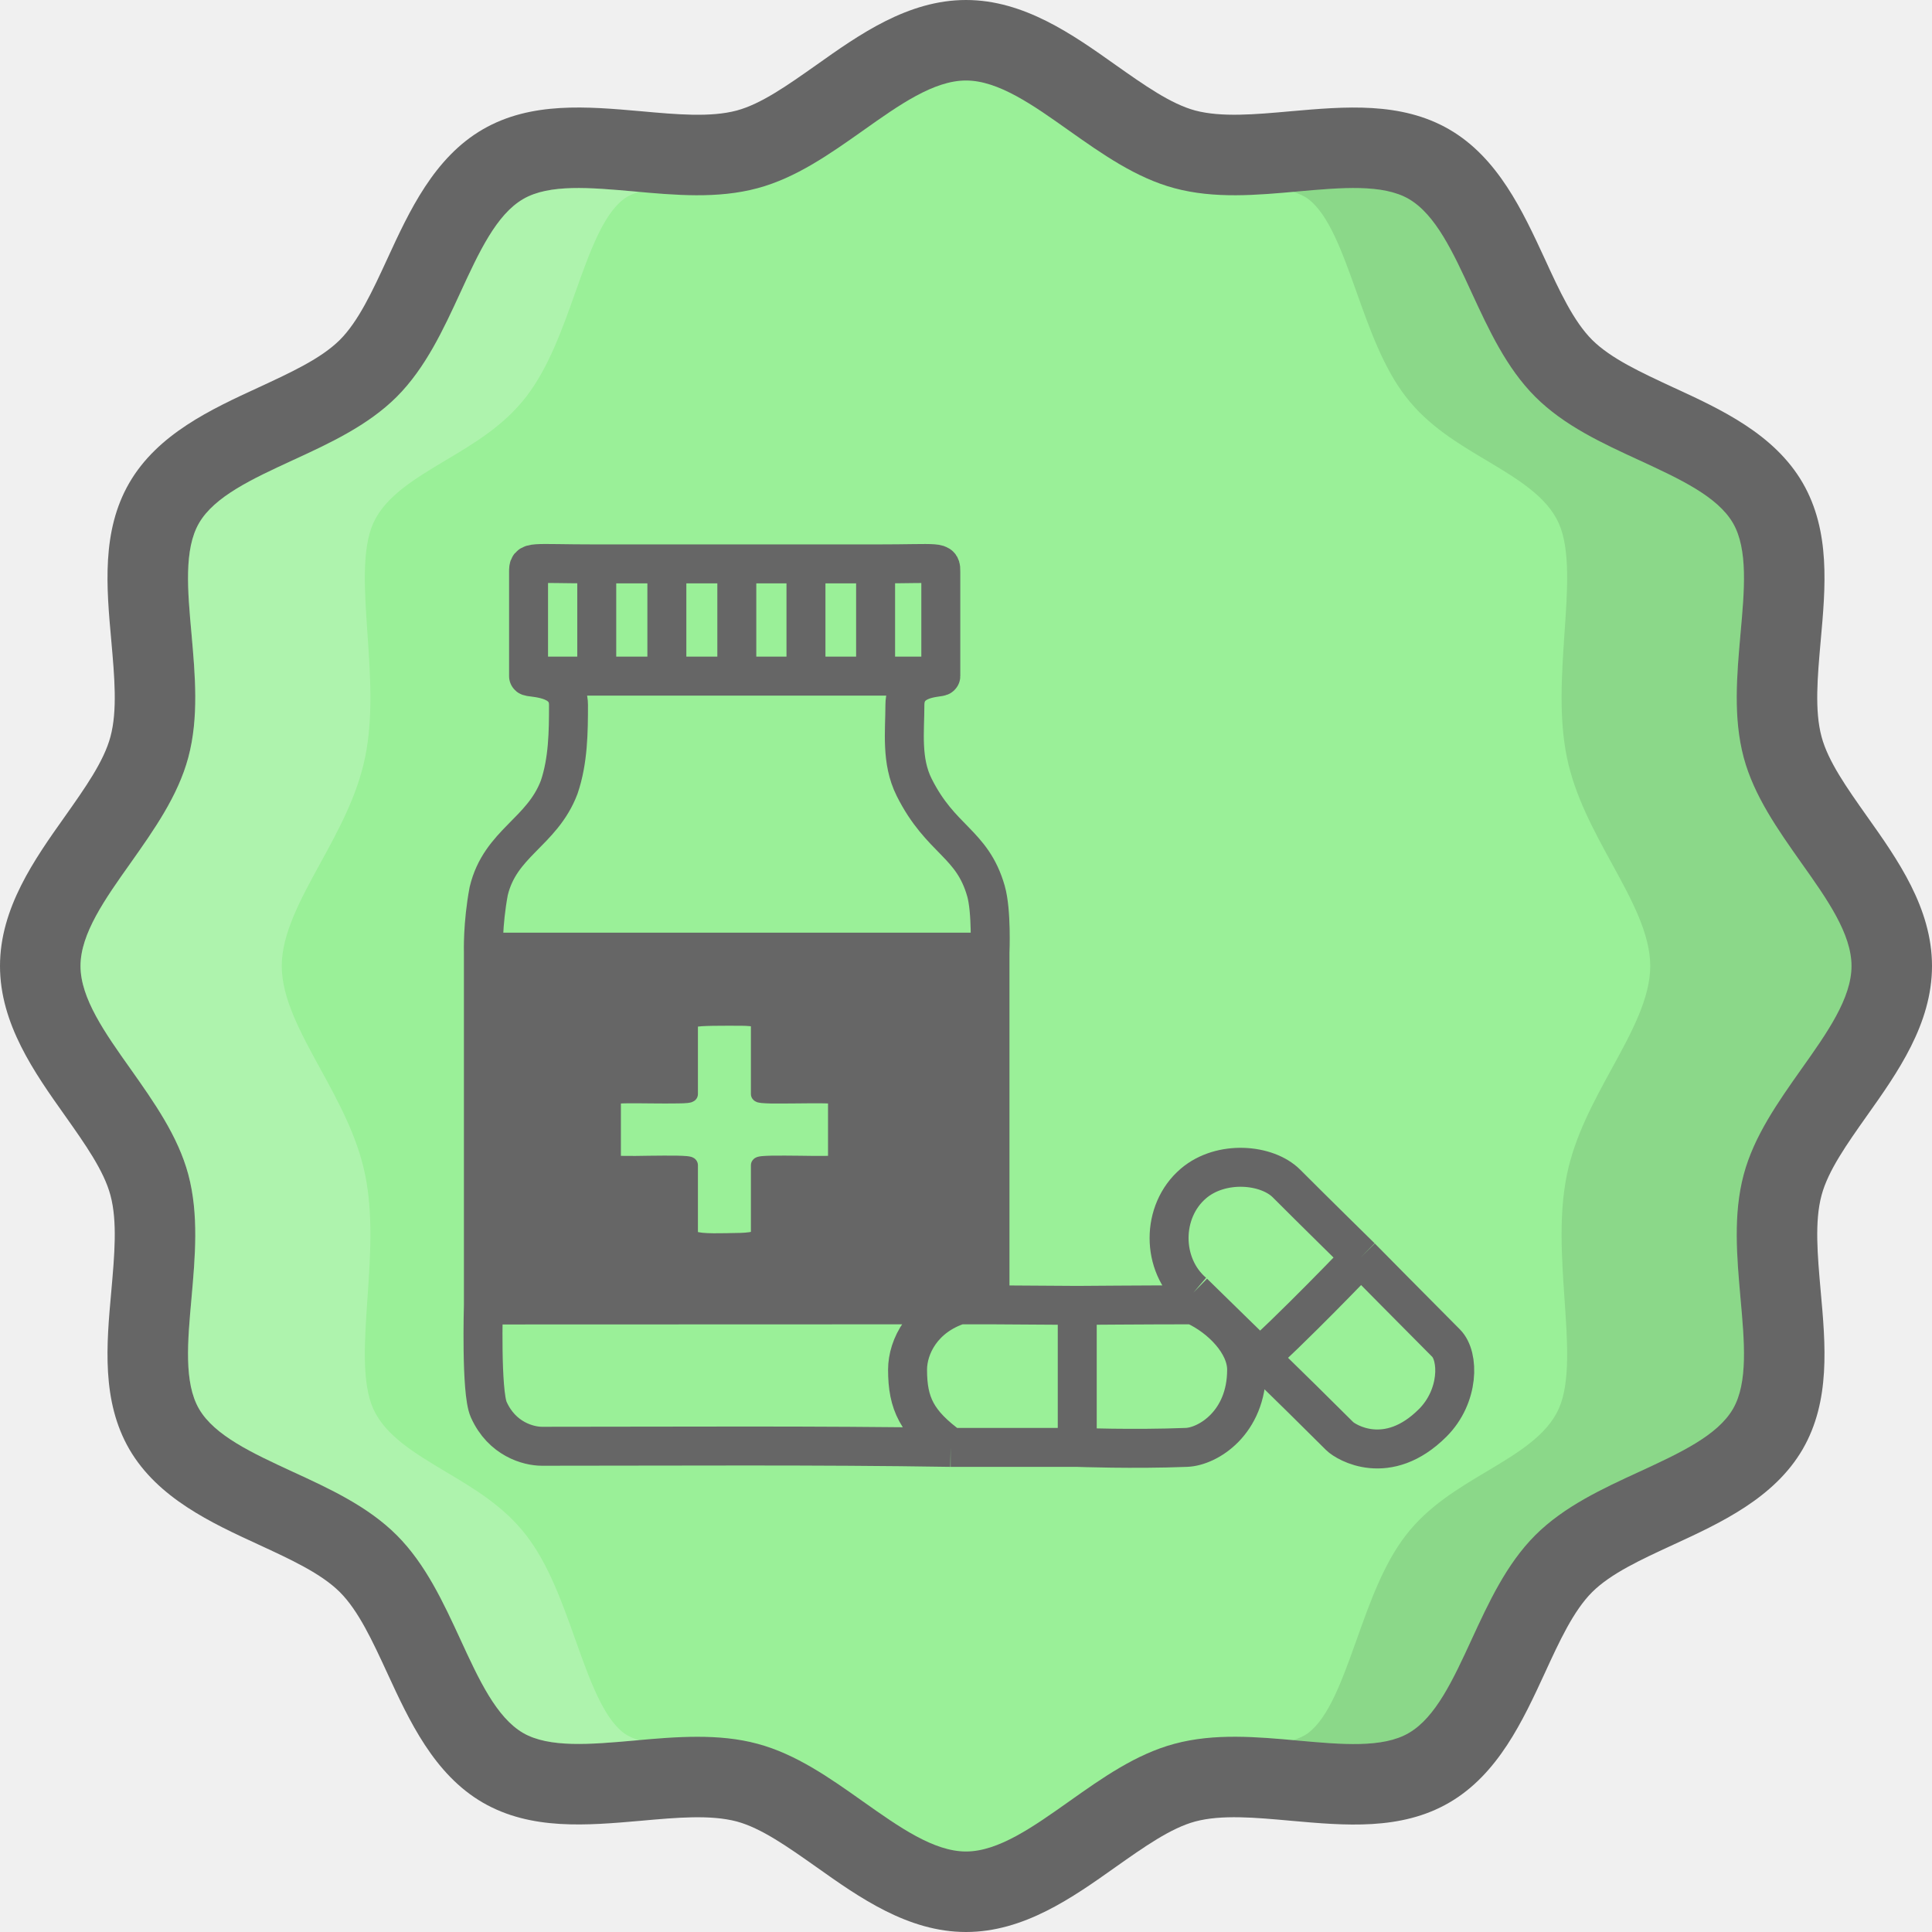
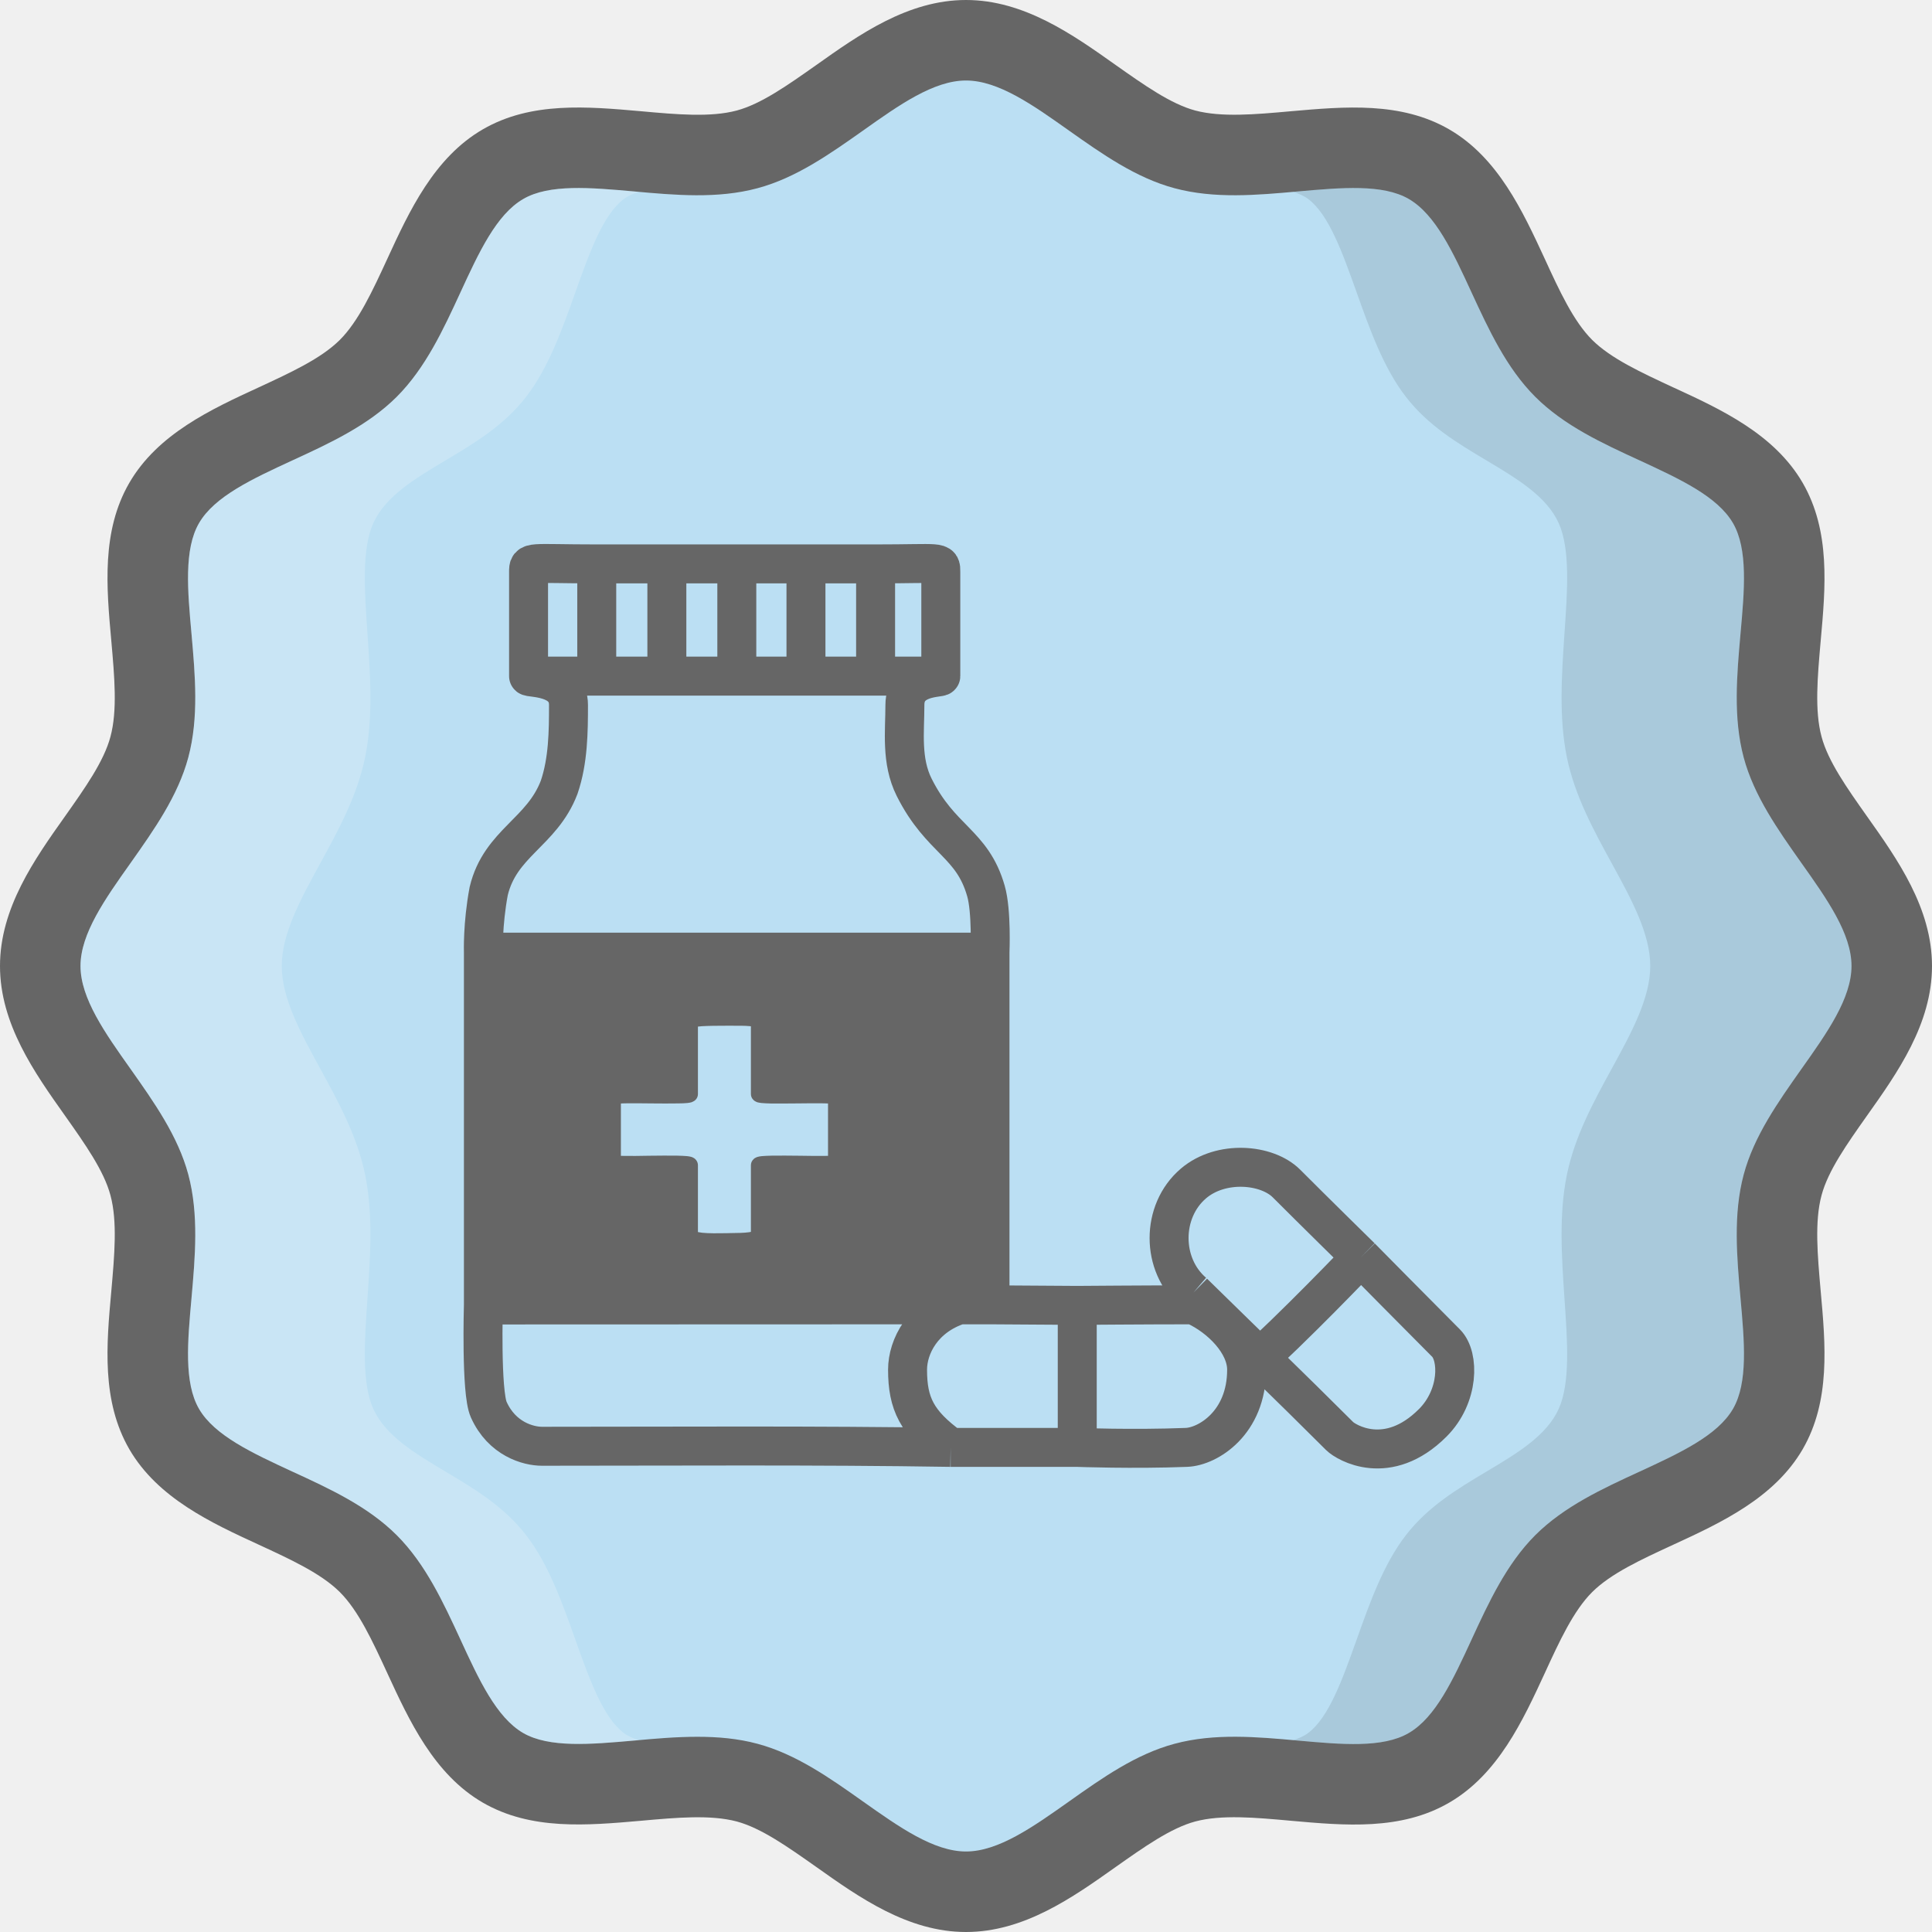
<svg xmlns="http://www.w3.org/2000/svg" width="24" height="24" viewBox="0 0 24 24" fill="none">
  <path d="M23.192 13.86C23.571 13.326 24 12.72 24 12C24 11.28 23.571 10.674 23.192 10.14C22.944 9.789 22.709 9.457 22.628 9.152C22.54 8.826 22.578 8.407 22.617 7.964C22.678 7.292 22.74 6.598 22.394 5.999C22.041 5.39 21.374 5.083 20.785 4.812C20.387 4.627 20.011 4.454 19.778 4.222C19.546 3.99 19.372 3.613 19.189 3.214C18.917 2.626 18.609 1.958 18.002 1.607C17.403 1.261 16.709 1.323 16.035 1.382C15.592 1.422 15.174 1.459 14.848 1.373C14.543 1.291 14.212 1.056 13.86 0.808C13.326 0.429 12.72 0 12 0C11.28 0 10.674 0.429 10.14 0.808C9.788 1.056 9.457 1.291 9.152 1.373C8.825 1.46 8.407 1.422 7.965 1.382C7.294 1.323 6.598 1.26 5.999 1.606C5.391 1.958 5.083 2.625 4.812 3.214C4.628 3.613 4.454 3.99 4.222 4.222C3.989 4.454 3.613 4.627 3.214 4.812C2.626 5.083 1.959 5.39 1.606 5.999C1.26 6.597 1.322 7.292 1.383 7.964C1.422 8.407 1.46 8.826 1.372 9.152C1.291 9.457 1.056 9.789 0.808 10.14C0.429 10.674 0 11.28 0 12C0 12.72 0.429 13.326 0.808 13.86C1.056 14.211 1.291 14.543 1.372 14.848C1.46 15.174 1.422 15.593 1.383 16.036C1.322 16.707 1.26 17.402 1.606 18.002C1.959 18.61 2.626 18.918 3.215 19.189C3.613 19.373 3.989 19.546 4.222 19.778C4.454 20.01 4.628 20.387 4.812 20.786C5.083 21.374 5.391 22.041 5.998 22.393C6.597 22.739 7.291 22.677 7.965 22.618C8.408 22.578 8.826 22.541 9.152 22.627C9.457 22.709 9.788 22.944 10.14 23.192C10.674 23.571 11.28 24 12 24C12.72 24 13.326 23.571 13.86 23.192C14.212 22.944 14.543 22.709 14.848 22.627C15.175 22.54 15.593 22.578 16.035 22.618C16.708 22.678 17.403 22.741 18.001 22.394C18.609 22.042 18.917 21.375 19.189 20.786C19.372 20.387 19.546 20.01 19.778 19.778C20.011 19.546 20.387 19.373 20.786 19.189C21.374 18.918 22.041 18.61 22.394 18.002C22.74 17.403 22.678 16.707 22.617 16.036C22.578 15.593 22.54 15.174 22.628 14.848C22.709 14.543 22.944 14.211 23.192 13.86Z" fill="#666666" />
-   <path d="M22.376 13.282C22.088 13.69 21.789 14.112 21.661 14.59C21.528 15.087 21.576 15.615 21.621 16.125C21.67 16.666 21.716 17.176 21.528 17.501C21.335 17.834 20.865 18.051 20.367 18.281C19.906 18.493 19.43 18.713 19.071 19.071C18.713 19.43 18.493 19.906 18.28 20.368C18.051 20.865 17.834 21.335 17.5 21.528C17.178 21.717 16.666 21.671 16.124 21.622C15.616 21.576 15.087 21.528 14.59 21.662C14.111 21.79 13.69 22.088 13.282 22.377C12.83 22.697 12.401 23 12 23C11.599 23 11.17 22.697 10.718 22.377C10.31 22.088 9.889 21.79 9.41 21.662C9.166 21.596 8.915 21.575 8.663 21.575C8.4 21.575 8.136 21.598 7.875 21.622C7.333 21.67 6.822 21.714 6.499 21.528C6.166 21.334 5.949 20.865 5.72 20.367C5.507 19.906 5.287 19.429 4.929 19.071C4.57 18.712 4.094 18.493 3.633 18.281C3.136 18.051 2.665 17.834 2.472 17.501C2.284 17.176 2.33 16.666 2.379 16.125C2.424 15.615 2.472 15.087 2.339 14.589C2.211 14.112 1.912 13.69 1.624 13.282C1.303 12.83 1 12.401 1 12C1 11.599 1.303 11.17 1.624 10.718C1.912 10.31 2.211 9.888 2.339 9.41C2.472 8.913 2.424 8.385 2.379 7.875C2.33 7.334 2.284 6.824 2.472 6.499C2.665 6.166 3.135 5.949 3.633 5.719C4.094 5.507 4.57 5.287 4.929 4.929C5.287 4.57 5.507 4.094 5.72 3.632C5.949 3.135 6.166 2.665 6.5 2.472C6.823 2.284 7.333 2.33 7.876 2.378C8.385 2.424 8.913 2.472 9.41 2.338C9.889 2.21 10.31 1.912 10.718 1.624C11.17 1.303 11.599 1 12 1C12.401 1 12.83 1.303 13.282 1.624C13.69 1.912 14.111 2.21 14.59 2.338C15.088 2.472 15.614 2.424 16.125 2.378C16.666 2.33 17.177 2.284 17.501 2.472C17.834 2.666 18.051 3.135 18.28 3.633C18.493 4.094 18.713 4.571 19.071 4.929C19.43 5.288 19.906 5.507 20.367 5.719C20.864 5.949 21.335 6.166 21.528 6.499C21.716 6.824 21.67 7.334 21.621 7.875C21.576 8.385 21.528 8.913 21.661 9.411C21.789 9.888 22.088 10.31 22.376 10.718C22.697 11.17 23 11.599 23 12C23 12.401 22.697 12.83 22.376 13.282Z" fill="#9AF098" />
+   <path d="M22.376 13.282C22.088 13.69 21.789 14.112 21.661 14.59C21.528 15.087 21.576 15.615 21.621 16.125C21.67 16.666 21.716 17.176 21.528 17.501C21.335 17.834 20.865 18.051 20.367 18.281C19.906 18.493 19.43 18.713 19.071 19.071C18.713 19.43 18.493 19.906 18.28 20.368C18.051 20.865 17.834 21.335 17.5 21.528C17.178 21.717 16.666 21.671 16.124 21.622C15.616 21.576 15.087 21.528 14.59 21.662C14.111 21.79 13.69 22.088 13.282 22.377C12.83 22.697 12.401 23 12 23C11.599 23 11.17 22.697 10.718 22.377C10.31 22.088 9.889 21.79 9.41 21.662C9.166 21.596 8.915 21.575 8.663 21.575C8.4 21.575 8.136 21.598 7.875 21.622C7.333 21.67 6.822 21.714 6.499 21.528C6.166 21.334 5.949 20.865 5.72 20.367C5.507 19.906 5.287 19.429 4.929 19.071C4.57 18.712 4.094 18.493 3.633 18.281C3.136 18.051 2.665 17.834 2.472 17.501C2.284 17.176 2.33 16.666 2.379 16.125C2.424 15.615 2.472 15.087 2.339 14.589C2.211 14.112 1.912 13.69 1.624 13.282C1.303 12.83 1 12.401 1 12C1 11.599 1.303 11.17 1.624 10.718C1.912 10.31 2.211 9.888 2.339 9.41C2.472 8.913 2.424 8.385 2.379 7.875C2.33 7.334 2.284 6.824 2.472 6.499C2.665 6.166 3.135 5.949 3.633 5.719C4.094 5.507 4.57 5.287 4.929 4.929C5.287 4.57 5.507 4.094 5.72 3.632C5.949 3.135 6.166 2.665 6.5 2.472C6.823 2.284 7.333 2.33 7.876 2.378C8.385 2.424 8.913 2.472 9.41 2.338C9.889 2.21 10.31 1.912 10.718 1.624C11.17 1.303 11.599 1 12 1C12.401 1 12.83 1.303 13.282 1.624C13.69 1.912 14.111 2.21 14.59 2.338C15.088 2.472 15.614 2.424 16.125 2.378C16.666 2.33 17.177 2.284 17.501 2.472C17.834 2.666 18.051 3.135 18.28 3.633C18.493 4.094 18.713 4.571 19.071 4.929C19.43 5.288 19.906 5.507 20.367 5.719C20.864 5.949 21.335 6.166 21.528 6.499C21.716 6.824 21.67 7.334 21.621 7.875C21.576 8.385 21.528 8.913 21.661 9.411C21.789 9.888 22.088 10.31 22.376 10.718C22.697 11.17 23 11.599 23 12C23 12.401 22.697 12.83 22.376 13.282Z" fill="#BBDFF3" />
  <path opacity="0.2" d="M7.749 21.528C7.492 21.334 7.324 20.865 7.147 20.367C6.983 19.906 6.813 19.429 6.536 19.071C6.259 18.712 5.891 18.493 5.534 18.281C5.15 18.051 4.787 17.834 4.637 17.501C4.492 17.176 4.528 16.666 4.565 16.125C4.6 15.615 4.637 15.087 4.535 14.589C4.436 14.112 4.205 13.69 3.982 13.282C3.734 12.83 3.5 12.401 3.5 12C3.5 11.599 3.734 11.17 3.982 10.718C4.205 10.31 4.436 9.888 4.535 9.41C4.637 8.913 4.6 8.385 4.565 7.875C4.528 7.334 4.492 6.824 4.637 6.499C4.787 6.166 5.15 5.949 5.534 5.719C5.891 5.507 6.259 5.287 6.536 4.929C6.813 4.57 6.983 4.094 7.147 3.632C7.324 3.135 7.492 2.665 7.75 2.472C7.805 2.43 7.869 2.405 7.936 2.383C7.916 2.382 7.896 2.38 7.876 2.378C7.333 2.33 6.823 2.284 6.5 2.472C6.166 2.665 5.949 3.135 5.72 3.632C5.507 4.094 5.287 4.57 4.929 4.929C4.57 5.287 4.094 5.507 3.633 5.719C3.135 5.949 2.665 6.166 2.472 6.499C2.284 6.824 2.33 7.334 2.379 7.875C2.424 8.385 2.472 8.913 2.339 9.41C2.211 9.888 1.912 10.31 1.624 10.718C1.303 11.17 1 11.599 1 12C1 12.401 1.303 12.83 1.624 13.282C1.912 13.69 2.211 14.112 2.339 14.589C2.472 15.087 2.424 15.615 2.379 16.125C2.33 16.666 2.284 17.176 2.472 17.501C2.665 17.834 3.136 18.051 3.633 18.281C4.094 18.493 4.57 18.712 4.929 19.071C5.287 19.429 5.507 19.906 5.72 20.367C5.949 20.865 6.166 21.334 6.499 21.528C6.822 21.714 7.333 21.67 7.875 21.622C7.897 21.62 7.919 21.62 7.94 21.618C7.871 21.597 7.805 21.57 7.749 21.528Z" fill="white" />
  <path opacity="0.1" d="M22.376 13.282C22.697 12.83 23 12.401 23 12C23 11.599 22.697 11.17 22.376 10.718C22.088 10.31 21.789 9.888 21.661 9.411C21.528 8.913 21.576 8.385 21.621 7.875C21.67 7.334 21.716 6.824 21.528 6.499C21.335 6.166 20.864 5.949 20.367 5.719C19.906 5.507 19.43 5.288 19.071 4.929C18.713 4.571 18.493 4.094 18.28 3.633C18.051 3.135 17.834 2.666 17.501 2.472C17.177 2.284 16.666 2.33 16.125 2.378C16.105 2.38 16.084 2.382 16.064 2.383C16.131 2.405 16.196 2.431 16.251 2.472C16.508 2.666 16.675 3.135 16.853 3.633C17.017 4.094 17.187 4.571 17.464 4.929C17.741 5.288 18.109 5.507 18.465 5.719C18.849 5.949 19.213 6.166 19.363 6.499C19.508 6.824 19.472 7.334 19.434 7.875C19.4 8.385 19.363 8.913 19.465 9.411C19.564 9.888 19.795 10.31 20.018 10.718C20.266 11.17 20.5 11.599 20.5 12C20.5 12.401 20.266 12.83 20.018 13.282C19.795 13.69 19.564 14.112 19.465 14.59C19.363 15.087 19.4 15.615 19.434 16.125C19.472 16.666 19.508 17.176 19.363 17.501C19.213 17.834 18.85 18.051 18.465 18.281C18.109 18.493 17.741 18.713 17.464 19.071C17.187 19.43 17.017 19.906 16.853 20.368C16.675 20.865 16.508 21.335 16.25 21.528C16.195 21.57 16.131 21.595 16.064 21.617C16.084 21.618 16.104 21.62 16.124 21.622C16.666 21.671 17.178 21.717 17.5 21.528C17.834 21.335 18.051 20.865 18.28 20.368C18.493 19.906 18.713 19.43 19.071 19.071C19.43 18.713 19.906 18.493 20.367 18.281C20.865 18.051 21.335 17.834 21.528 17.501C21.716 17.176 21.67 16.666 21.621 16.125C21.576 15.615 21.528 15.087 21.661 14.59C21.789 14.112 22.088 13.69 22.376 13.282Z" fill="#010101" />
-   <path d="M6.566 7.105C6.566 6.965 6.566 7.005 7.413 7.005H8.284H9.153H10.012H10.877C11.703 7.005 11.687 6.966 11.687 7.105V8.399C11.687 8.426 11.241 8.391 11.241 8.756C11.241 9.087 11.191 9.45 11.356 9.78C11.687 10.441 12.077 10.47 12.248 11.069C12.32 11.319 12.298 11.828 12.298 11.828V13.711V15.679V16.209L13.382 16.216C13.382 16.216 14.244 16.209 14.825 16.209L14.825 16.057C14.422 15.713 14.422 15.046 14.825 14.702C15.168 14.409 15.738 14.459 15.981 14.702C16.311 15.033 16.906 15.617 16.906 15.617C16.906 15.617 17.633 16.354 17.963 16.684C18.128 16.849 18.128 17.345 17.798 17.675C17.237 18.236 16.718 17.916 16.642 17.84C16.272 17.471 15.97 17.175 15.651 16.864C15.594 16.917 15.539 16.967 15.486 17.015C15.486 17.675 15.006 17.97 14.738 17.98C14.077 18.006 13.382 17.98 13.382 17.98H11.809C10.158 17.953 8.383 17.966 6.732 17.966C6.566 17.966 6.236 17.879 6.071 17.51C5.973 17.292 6.005 16.211 6.005 16.211L6.005 11.828C6.005 11.828 5.993 11.485 6.071 11.069C6.215 10.471 6.732 10.342 6.946 9.78C7.059 9.449 7.062 9.087 7.062 8.756C7.062 8.39 6.566 8.426 6.566 8.399V7.105Z" fill="#9AF098" />
+   <path d="M6.566 7.105C6.566 6.965 6.566 7.005 7.413 7.005H8.284H9.153H10.012H10.877C11.703 7.005 11.687 6.966 11.687 7.105V8.399C11.687 8.426 11.241 8.391 11.241 8.756C11.241 9.087 11.191 9.45 11.356 9.78C11.687 10.441 12.077 10.47 12.248 11.069C12.32 11.319 12.298 11.828 12.298 11.828V13.711V15.679V16.209L13.382 16.216C13.382 16.216 14.244 16.209 14.825 16.209L14.825 16.057C14.422 15.713 14.422 15.046 14.825 14.702C15.168 14.409 15.738 14.459 15.981 14.702C16.311 15.033 16.906 15.617 16.906 15.617C16.906 15.617 17.633 16.354 17.963 16.684C18.128 16.849 18.128 17.345 17.798 17.675C17.237 18.236 16.718 17.916 16.642 17.84C16.272 17.471 15.97 17.175 15.651 16.864C15.594 16.917 15.539 16.967 15.486 17.015C15.486 17.675 15.006 17.97 14.738 17.98C14.077 18.006 13.382 17.98 13.382 17.98H11.809C10.158 17.953 8.383 17.966 6.732 17.966C6.566 17.966 6.236 17.879 6.071 17.51C5.973 17.292 6.005 16.211 6.005 16.211L6.005 11.828C6.005 11.828 5.993 11.485 6.071 11.069C6.215 10.471 6.732 10.342 6.946 9.78C7.059 9.449 7.062 9.087 7.062 8.756C7.062 8.39 6.566 8.426 6.566 8.399V7.105Z" fill="#BBDFF3" />
  <path d="M7.413 7.005C6.566 7.005 6.566 6.965 6.566 7.105C6.566 7.6 6.566 7.904 6.566 8.399M7.413 7.005C7.735 7.005 8.284 7.005 8.284 7.005M7.413 7.005C7.413 7.56 7.413 8.399 7.413 8.399M8.284 7.005H9.153M8.284 7.005V8.399M9.153 7.005H10.012M9.153 7.005V8.399M10.012 7.005C10.012 7.005 10.555 7.005 10.877 7.005M10.012 7.005V8.399M10.877 7.005C11.703 7.005 11.687 6.966 11.687 7.105C11.687 7.6 11.687 7.904 11.687 8.399M10.877 7.005C10.877 7.543 10.877 8.399 10.877 8.399M11.687 8.399C11.371 8.399 10.877 8.399 10.877 8.399M11.687 8.399C11.687 8.426 11.241 8.391 11.241 8.756C11.241 9.087 11.191 9.45 11.356 9.78C11.687 10.441 12.077 10.47 12.248 11.069C12.32 11.319 12.298 11.828 12.298 11.828M10.877 8.399H10.012M10.012 8.399H9.153M9.153 8.399H8.284M8.284 8.399H7.413M7.413 8.399C7.413 8.399 6.897 8.399 6.566 8.399M6.566 8.399C6.566 8.426 7.062 8.39 7.062 8.756C7.062 9.087 7.059 9.449 6.946 9.78C6.732 10.342 6.215 10.471 6.071 11.069C5.993 11.485 6.005 11.828 6.005 11.828M11.809 17.98C10.158 17.953 8.383 17.966 6.732 17.966C6.566 17.966 6.236 17.879 6.071 17.51C5.973 17.292 6.005 16.211 6.005 16.211M11.809 17.98C11.389 17.675 11.274 17.436 11.274 17.015C11.274 16.726 11.465 16.354 11.918 16.209M11.809 17.98C11.975 17.98 13.382 17.98 13.382 17.98M11.918 16.209C9.651 16.209 6.005 16.211 6.005 16.211M11.918 16.209C12.01 16.209 12.298 16.209 12.298 16.209M14.825 16.209C14.244 16.209 13.382 16.216 13.382 16.216M14.825 16.209C14.83 16.211 14.835 16.213 14.84 16.216C15.165 16.364 15.486 16.689 15.486 17.015M14.825 16.209C14.825 16.181 14.825 16.084 14.825 16.057M15.486 17.015C15.486 17.675 15.006 17.97 14.738 17.98C14.077 18.006 13.382 17.98 13.382 17.98M15.486 17.015C16.066 16.499 16.906 15.617 16.906 15.617M13.382 17.98V16.216M13.382 16.216L12.298 16.209M16.906 15.617C16.906 15.617 16.311 15.033 15.981 14.702C15.738 14.459 15.168 14.409 14.825 14.702C14.422 15.046 14.422 15.713 14.825 16.057M16.906 15.617C16.906 15.617 17.633 16.354 17.963 16.684C18.128 16.849 18.128 17.345 17.798 17.675C17.237 18.236 16.718 17.916 16.642 17.84C15.981 17.18 15.534 16.753 14.825 16.057M6.005 16.211L6.005 11.828M6.005 11.828H12.298M12.298 11.828V13.711V15.679V16.209" stroke="#666666" stroke-width="0.484" />
  <path fill-rule="evenodd" clip-rule="evenodd" d="M6.004 11.827L12.298 11.827V16.207H6L6.004 11.827ZM9.429 12.688V13.59C9.429 13.611 9.668 13.609 9.908 13.606C10.147 13.604 10.387 13.601 10.387 13.623V14.445C10.387 14.464 10.165 14.461 9.935 14.458C9.687 14.455 9.429 14.452 9.429 14.476V15.348C9.429 15.414 9.257 15.416 9.067 15.419C9.055 15.419 9.042 15.419 9.03 15.42C8.805 15.423 8.57 15.425 8.57 15.347V14.476C8.57 14.452 8.312 14.455 8.063 14.458C7.833 14.461 7.612 14.464 7.612 14.445V13.623C7.612 13.601 7.851 13.604 8.091 13.606C8.33 13.608 8.57 13.611 8.57 13.59V12.688C8.57 12.643 8.798 12.642 9.019 12.642L9.026 12.642C9.042 12.641 9.057 12.641 9.073 12.641C9.26 12.64 9.429 12.64 9.429 12.688Z" fill="#666666" />
-   <path d="M12.298 11.827H12.399V11.726L12.298 11.726L12.298 11.827ZM6.004 11.827L6.004 11.726L5.903 11.726L5.903 11.827L6.004 11.827ZM12.298 16.207V16.308H12.399V16.207H12.298ZM6 16.207L5.899 16.207L5.899 16.308H6V16.207ZM9.908 13.606L9.907 13.505L9.908 13.606ZM9.935 14.458L9.937 14.357L9.937 14.357L9.935 14.458ZM9.429 15.348L9.328 15.348L9.328 15.348L9.429 15.348ZM9.067 15.419L9.066 15.318L9.066 15.318L9.067 15.419ZM9.03 15.42L9.028 15.319L9.028 15.319L9.03 15.42ZM8.063 14.458L8.065 14.559L8.065 14.559L8.063 14.458ZM7.612 14.445H7.511L7.511 14.446L7.612 14.445ZM8.091 13.606L8.09 13.707L8.091 13.606ZM9.019 12.642L9.019 12.742L9.019 12.742L9.019 12.642ZM9.026 12.642L9.026 12.742L9.026 12.742L9.026 12.642ZM9.073 12.641L9.073 12.541L9.073 12.541L9.073 12.641ZM12.298 11.726L6.004 11.726L6.004 11.928L12.298 11.928L12.298 11.726ZM12.399 16.207V11.827H12.197V16.207H12.399ZM6 16.308H12.298V16.106H6V16.308ZM5.903 11.827L5.899 16.207L6.101 16.207L6.105 11.827L5.903 11.827ZM9.529 13.59V12.688H9.328V13.59H9.529ZM9.907 13.505C9.786 13.507 9.668 13.508 9.58 13.506C9.536 13.505 9.502 13.504 9.48 13.502C9.469 13.5 9.465 13.499 9.467 13.5C9.467 13.5 9.469 13.501 9.472 13.502C9.475 13.503 9.48 13.505 9.486 13.508C9.493 13.513 9.529 13.539 9.529 13.59H9.328C9.328 13.643 9.366 13.671 9.377 13.678C9.391 13.687 9.405 13.692 9.412 13.694C9.428 13.698 9.445 13.7 9.459 13.702C9.49 13.705 9.531 13.707 9.576 13.708C9.668 13.709 9.789 13.708 9.909 13.707L9.907 13.505ZM10.487 13.623C10.487 13.569 10.449 13.541 10.438 13.534C10.424 13.525 10.41 13.521 10.403 13.519C10.388 13.514 10.37 13.512 10.356 13.511C10.325 13.507 10.284 13.506 10.239 13.505C10.147 13.503 10.026 13.504 9.907 13.505L9.909 13.707C10.029 13.706 10.147 13.704 10.235 13.706C10.279 13.707 10.313 13.709 10.335 13.711C10.347 13.712 10.35 13.713 10.348 13.713C10.348 13.712 10.346 13.712 10.343 13.711C10.341 13.71 10.336 13.707 10.33 13.704C10.322 13.699 10.286 13.674 10.286 13.623H10.487ZM10.487 14.445V13.623H10.286V14.445H10.487ZM9.934 14.559C10.048 14.56 10.163 14.562 10.249 14.561C10.291 14.56 10.329 14.559 10.358 14.556C10.372 14.555 10.388 14.553 10.403 14.549C10.409 14.547 10.423 14.543 10.437 14.534C10.447 14.528 10.487 14.501 10.487 14.445H10.286C10.286 14.392 10.325 14.367 10.332 14.362C10.342 14.356 10.351 14.354 10.351 14.354C10.352 14.353 10.35 14.354 10.339 14.355C10.319 14.357 10.287 14.359 10.246 14.359C10.163 14.36 10.052 14.359 9.937 14.357L9.934 14.559ZM9.529 14.476C9.529 14.525 9.496 14.55 9.487 14.555C9.481 14.559 9.476 14.562 9.474 14.563C9.471 14.564 9.469 14.564 9.468 14.565C9.467 14.565 9.471 14.564 9.484 14.562C9.507 14.56 9.543 14.558 9.591 14.557C9.684 14.556 9.809 14.557 9.934 14.559L9.937 14.357C9.813 14.356 9.685 14.354 9.587 14.356C9.539 14.357 9.495 14.359 9.462 14.362C9.447 14.364 9.428 14.366 9.412 14.371C9.405 14.373 9.39 14.378 9.376 14.387C9.364 14.396 9.328 14.423 9.328 14.476H9.529ZM9.529 15.348V14.476H9.328V15.348H9.529ZM9.069 15.52C9.161 15.518 9.259 15.517 9.333 15.507C9.369 15.502 9.41 15.494 9.444 15.476C9.479 15.459 9.529 15.419 9.529 15.348L9.328 15.348C9.328 15.31 9.357 15.295 9.354 15.296C9.35 15.298 9.336 15.303 9.305 15.307C9.246 15.316 9.163 15.317 9.066 15.318L9.069 15.52ZM9.031 15.52C9.044 15.52 9.056 15.52 9.069 15.52L9.066 15.318C9.053 15.319 9.041 15.319 9.028 15.319L9.031 15.52ZM8.469 15.347C8.469 15.43 8.535 15.469 8.571 15.485C8.611 15.501 8.659 15.509 8.705 15.514C8.799 15.524 8.921 15.522 9.031 15.52L9.028 15.319C8.914 15.321 8.806 15.322 8.726 15.314C8.685 15.309 8.661 15.304 8.649 15.299C8.634 15.292 8.67 15.303 8.67 15.347H8.469ZM8.469 14.476V15.347H8.67V14.476H8.469ZM8.065 14.559C8.189 14.557 8.314 14.556 8.408 14.557C8.455 14.558 8.491 14.56 8.515 14.562C8.527 14.564 8.531 14.565 8.53 14.565C8.529 14.564 8.527 14.564 8.525 14.563C8.522 14.562 8.517 14.559 8.511 14.555C8.503 14.55 8.469 14.525 8.469 14.476H8.67C8.67 14.424 8.635 14.396 8.622 14.387C8.608 14.378 8.594 14.373 8.586 14.371C8.57 14.366 8.552 14.364 8.536 14.362C8.504 14.359 8.46 14.357 8.411 14.356C8.314 14.354 8.185 14.356 8.062 14.357L8.065 14.559ZM7.511 14.446C7.511 14.501 7.552 14.528 7.562 14.534C7.576 14.543 7.589 14.547 7.596 14.549C7.611 14.553 7.627 14.555 7.64 14.556C7.669 14.559 7.707 14.56 7.75 14.561C7.836 14.562 7.95 14.56 8.065 14.559L8.062 14.357C7.946 14.359 7.835 14.361 7.753 14.359C7.711 14.359 7.68 14.357 7.66 14.355C7.649 14.354 7.646 14.354 7.648 14.354C7.648 14.354 7.656 14.356 7.667 14.362C7.673 14.367 7.712 14.392 7.713 14.444L7.511 14.446ZM7.511 13.623V14.445H7.713V13.623H7.511ZM8.092 13.505C7.973 13.504 7.851 13.503 7.759 13.505C7.714 13.505 7.673 13.507 7.642 13.51C7.628 13.512 7.611 13.514 7.595 13.519C7.588 13.521 7.574 13.525 7.56 13.534C7.549 13.541 7.511 13.569 7.511 13.623H7.713C7.713 13.674 7.677 13.699 7.669 13.704C7.658 13.71 7.65 13.713 7.65 13.713C7.648 13.713 7.652 13.712 7.663 13.711C7.685 13.709 7.719 13.707 7.763 13.706C7.851 13.704 7.969 13.706 8.09 13.707L8.092 13.505ZM8.469 13.59C8.469 13.539 8.505 13.513 8.513 13.508C8.523 13.502 8.532 13.5 8.532 13.5C8.533 13.499 8.53 13.5 8.518 13.501C8.496 13.504 8.463 13.505 8.418 13.506C8.33 13.508 8.212 13.507 8.092 13.505L8.09 13.707C8.209 13.708 8.33 13.709 8.422 13.707C8.467 13.707 8.508 13.705 8.539 13.702C8.554 13.7 8.571 13.698 8.586 13.694C8.593 13.691 8.607 13.687 8.621 13.678C8.633 13.671 8.67 13.643 8.67 13.59H8.469ZM8.469 12.688V13.59H8.67V12.688H8.469ZM9.018 12.541C8.909 12.541 8.793 12.541 8.704 12.547C8.661 12.55 8.618 12.555 8.584 12.564C8.567 12.568 8.545 12.575 8.525 12.588C8.505 12.601 8.469 12.633 8.469 12.688H8.67C8.67 12.731 8.641 12.753 8.635 12.757C8.628 12.762 8.626 12.761 8.634 12.759C8.649 12.755 8.677 12.751 8.718 12.748C8.799 12.743 8.907 12.742 9.019 12.742L9.018 12.541ZM9.026 12.541L9.018 12.541L9.019 12.742L9.026 12.742L9.026 12.541ZM9.073 12.541C9.057 12.541 9.041 12.541 9.026 12.541L9.026 12.742C9.042 12.742 9.058 12.742 9.073 12.742L9.073 12.541ZM9.529 12.688C9.529 12.648 9.511 12.617 9.489 12.598C9.47 12.58 9.449 12.571 9.433 12.565C9.402 12.554 9.364 12.549 9.33 12.546C9.259 12.54 9.164 12.54 9.073 12.541L9.073 12.742C9.169 12.742 9.253 12.741 9.312 12.747C9.343 12.749 9.36 12.753 9.366 12.755C9.369 12.756 9.362 12.754 9.353 12.746C9.341 12.736 9.328 12.715 9.328 12.688H9.529Z" fill="#666666" />
+   <path d="M12.298 11.827H12.399V11.726L12.298 11.726V11.827ZM6.004 11.827L6.004 11.726L5.903 11.726L5.903 11.827L6.004 11.827ZM12.298 16.207V16.308H12.399V16.207H12.298ZM6 16.207L5.899 16.207L5.899 16.308H6V16.207ZM9.908 13.606L9.907 13.505L9.908 13.606ZM9.935 14.458L9.937 14.357L9.935 14.458ZM9.429 15.348H9.328V15.348L9.429 15.348ZM9.067 15.419L9.066 15.318H9.066L9.067 15.419ZM9.03 15.42L9.028 15.319H9.028L9.03 15.42ZM8.063 14.458L8.065 14.559H8.065L8.063 14.458ZM7.612 14.445H7.511L7.511 14.446L7.612 14.445ZM8.091 13.606L8.09 13.707L8.091 13.606ZM9.019 12.642L9.019 12.742H9.019L9.019 12.642ZM9.026 12.642L9.026 12.742H9.026L9.026 12.642ZM9.073 12.641L9.073 12.541H9.073L9.073 12.641ZM12.298 11.726L6.004 11.726L6.004 11.928L12.298 11.928V11.726ZM12.399 16.207V11.827H12.197V16.207H12.399ZM6 16.308H12.298V16.106H6V16.308ZM5.903 11.827L5.899 16.207L6.101 16.207L6.105 11.827L5.903 11.827ZM9.529 13.59V12.688H9.328V13.59H9.529ZM9.907 13.505C9.786 13.507 9.668 13.508 9.58 13.506C9.536 13.505 9.502 13.504 9.48 13.502C9.469 13.5 9.465 13.499 9.467 13.5C9.467 13.5 9.469 13.501 9.472 13.502C9.475 13.503 9.48 13.505 9.486 13.508C9.493 13.513 9.529 13.539 9.529 13.59H9.328C9.328 13.643 9.366 13.671 9.377 13.678C9.391 13.687 9.405 13.692 9.412 13.694C9.428 13.698 9.445 13.7 9.459 13.702C9.49 13.705 9.531 13.707 9.576 13.708C9.668 13.709 9.789 13.708 9.909 13.707L9.907 13.505ZM10.487 13.623C10.487 13.569 10.449 13.541 10.438 13.534C10.424 13.525 10.41 13.521 10.403 13.519C10.388 13.514 10.37 13.512 10.356 13.511C10.325 13.507 10.284 13.506 10.239 13.505C10.147 13.503 10.026 13.504 9.907 13.505L9.909 13.707C10.029 13.706 10.147 13.704 10.235 13.706C10.279 13.707 10.313 13.709 10.335 13.711C10.347 13.712 10.35 13.713 10.348 13.713C10.348 13.712 10.346 13.712 10.343 13.711C10.341 13.71 10.336 13.707 10.33 13.704C10.322 13.699 10.286 13.674 10.286 13.623H10.487ZM10.487 14.445V13.623H10.286V14.445H10.487ZM9.934 14.559C10.048 14.56 10.163 14.562 10.249 14.561C10.291 14.56 10.329 14.559 10.358 14.556C10.372 14.555 10.388 14.553 10.403 14.549C10.409 14.547 10.423 14.543 10.437 14.534C10.447 14.528 10.487 14.501 10.487 14.445H10.286C10.286 14.392 10.325 14.367 10.332 14.362C10.342 14.356 10.351 14.354 10.351 14.354C10.352 14.353 10.35 14.354 10.339 14.355C10.319 14.357 10.287 14.359 10.246 14.359C10.163 14.36 10.052 14.359 9.937 14.357L9.934 14.559ZM9.529 14.476C9.529 14.525 9.496 14.55 9.487 14.555C9.481 14.559 9.476 14.562 9.474 14.563C9.471 14.564 9.469 14.564 9.468 14.565C9.467 14.565 9.471 14.564 9.484 14.562C9.507 14.56 9.543 14.558 9.591 14.557C9.684 14.556 9.809 14.557 9.934 14.559L9.937 14.357C9.813 14.356 9.685 14.354 9.587 14.356C9.539 14.357 9.495 14.359 9.462 14.362C9.447 14.364 9.428 14.366 9.412 14.371C9.405 14.373 9.39 14.378 9.376 14.387C9.364 14.396 9.328 14.423 9.328 14.476H9.529ZM9.529 15.348V14.476H9.328V15.348H9.529ZM9.069 15.52C9.161 15.518 9.259 15.517 9.333 15.507C9.369 15.502 9.41 15.494 9.444 15.476C9.479 15.459 9.529 15.419 9.529 15.348L9.328 15.348C9.328 15.31 9.357 15.295 9.354 15.296C9.35 15.298 9.336 15.303 9.305 15.307C9.246 15.316 9.163 15.317 9.066 15.318L9.069 15.52ZM9.031 15.52C9.044 15.52 9.056 15.52 9.069 15.52L9.066 15.318C9.053 15.319 9.041 15.319 9.028 15.319L9.031 15.52ZM8.469 15.347C8.469 15.43 8.535 15.469 8.571 15.485C8.611 15.501 8.659 15.509 8.705 15.514C8.799 15.524 8.921 15.522 9.031 15.52L9.028 15.319C8.914 15.321 8.806 15.322 8.726 15.314C8.685 15.309 8.661 15.304 8.649 15.299C8.634 15.292 8.67 15.303 8.67 15.347H8.469ZM8.469 14.476V15.347H8.67V14.476H8.469ZM8.065 14.559C8.189 14.557 8.314 14.556 8.408 14.557C8.455 14.558 8.491 14.56 8.515 14.562C8.527 14.564 8.531 14.565 8.53 14.565C8.529 14.564 8.527 14.564 8.525 14.563C8.522 14.562 8.517 14.559 8.511 14.555C8.503 14.55 8.469 14.525 8.469 14.476H8.67C8.67 14.424 8.635 14.396 8.622 14.387C8.608 14.378 8.594 14.373 8.586 14.371C8.57 14.366 8.552 14.364 8.536 14.362C8.504 14.359 8.46 14.357 8.411 14.356C8.314 14.354 8.185 14.356 8.062 14.357L8.065 14.559ZM7.511 14.446C7.511 14.501 7.552 14.528 7.562 14.534C7.576 14.543 7.589 14.547 7.596 14.549C7.611 14.553 7.627 14.555 7.64 14.556C7.669 14.559 7.707 14.56 7.75 14.561C7.836 14.562 7.95 14.56 8.065 14.559L8.062 14.357C7.946 14.359 7.835 14.361 7.753 14.359C7.711 14.359 7.68 14.357 7.66 14.355C7.649 14.354 7.646 14.354 7.648 14.354C7.648 14.354 7.656 14.356 7.667 14.362C7.673 14.367 7.712 14.392 7.713 14.444L7.511 14.446ZM7.511 13.623V14.445H7.713V13.623H7.511ZM8.092 13.505C7.973 13.504 7.851 13.503 7.759 13.505C7.714 13.505 7.673 13.507 7.642 13.51C7.628 13.512 7.611 13.514 7.595 13.519C7.588 13.521 7.574 13.525 7.56 13.534C7.549 13.541 7.511 13.569 7.511 13.623H7.713C7.713 13.674 7.677 13.699 7.669 13.704C7.658 13.71 7.65 13.713 7.65 13.713C7.648 13.713 7.652 13.712 7.663 13.711C7.685 13.709 7.719 13.707 7.763 13.706C7.851 13.704 7.969 13.706 8.09 13.707L8.092 13.505ZM8.469 13.59C8.469 13.539 8.505 13.513 8.513 13.508C8.523 13.502 8.532 13.5 8.532 13.5C8.533 13.499 8.53 13.5 8.518 13.501C8.496 13.504 8.463 13.505 8.418 13.506C8.33 13.508 8.212 13.507 8.092 13.505L8.09 13.707C8.209 13.708 8.33 13.709 8.422 13.707C8.467 13.707 8.508 13.705 8.539 13.702C8.554 13.7 8.571 13.698 8.586 13.694C8.593 13.691 8.607 13.687 8.621 13.678C8.633 13.671 8.67 13.643 8.67 13.59H8.469ZM8.469 12.688V13.59H8.67V12.688H8.469ZM9.018 12.541C8.909 12.541 8.793 12.541 8.704 12.547C8.661 12.55 8.618 12.555 8.584 12.564C8.567 12.568 8.545 12.575 8.525 12.588C8.505 12.601 8.469 12.633 8.469 12.688H8.67C8.67 12.731 8.641 12.753 8.635 12.757C8.628 12.762 8.626 12.761 8.634 12.759C8.649 12.755 8.677 12.751 8.718 12.748C8.799 12.743 8.907 12.742 9.019 12.742L9.018 12.541ZM9.026 12.541L9.018 12.541L9.019 12.742L9.026 12.742L9.026 12.541ZM9.073 12.541C9.057 12.541 9.041 12.541 9.026 12.541L9.026 12.742C9.042 12.742 9.058 12.742 9.073 12.742L9.073 12.541ZM9.529 12.688C9.529 12.648 9.511 12.617 9.489 12.598C9.47 12.58 9.449 12.571 9.433 12.565C9.402 12.554 9.364 12.549 9.33 12.546C9.259 12.54 9.164 12.54 9.073 12.541L9.073 12.742C9.169 12.742 9.253 12.741 9.312 12.747C9.343 12.749 9.36 12.753 9.366 12.755C9.369 12.756 9.362 12.754 9.353 12.746C9.341 12.736 9.328 12.715 9.328 12.688H9.529Z" fill="#666666" />
</svg>
